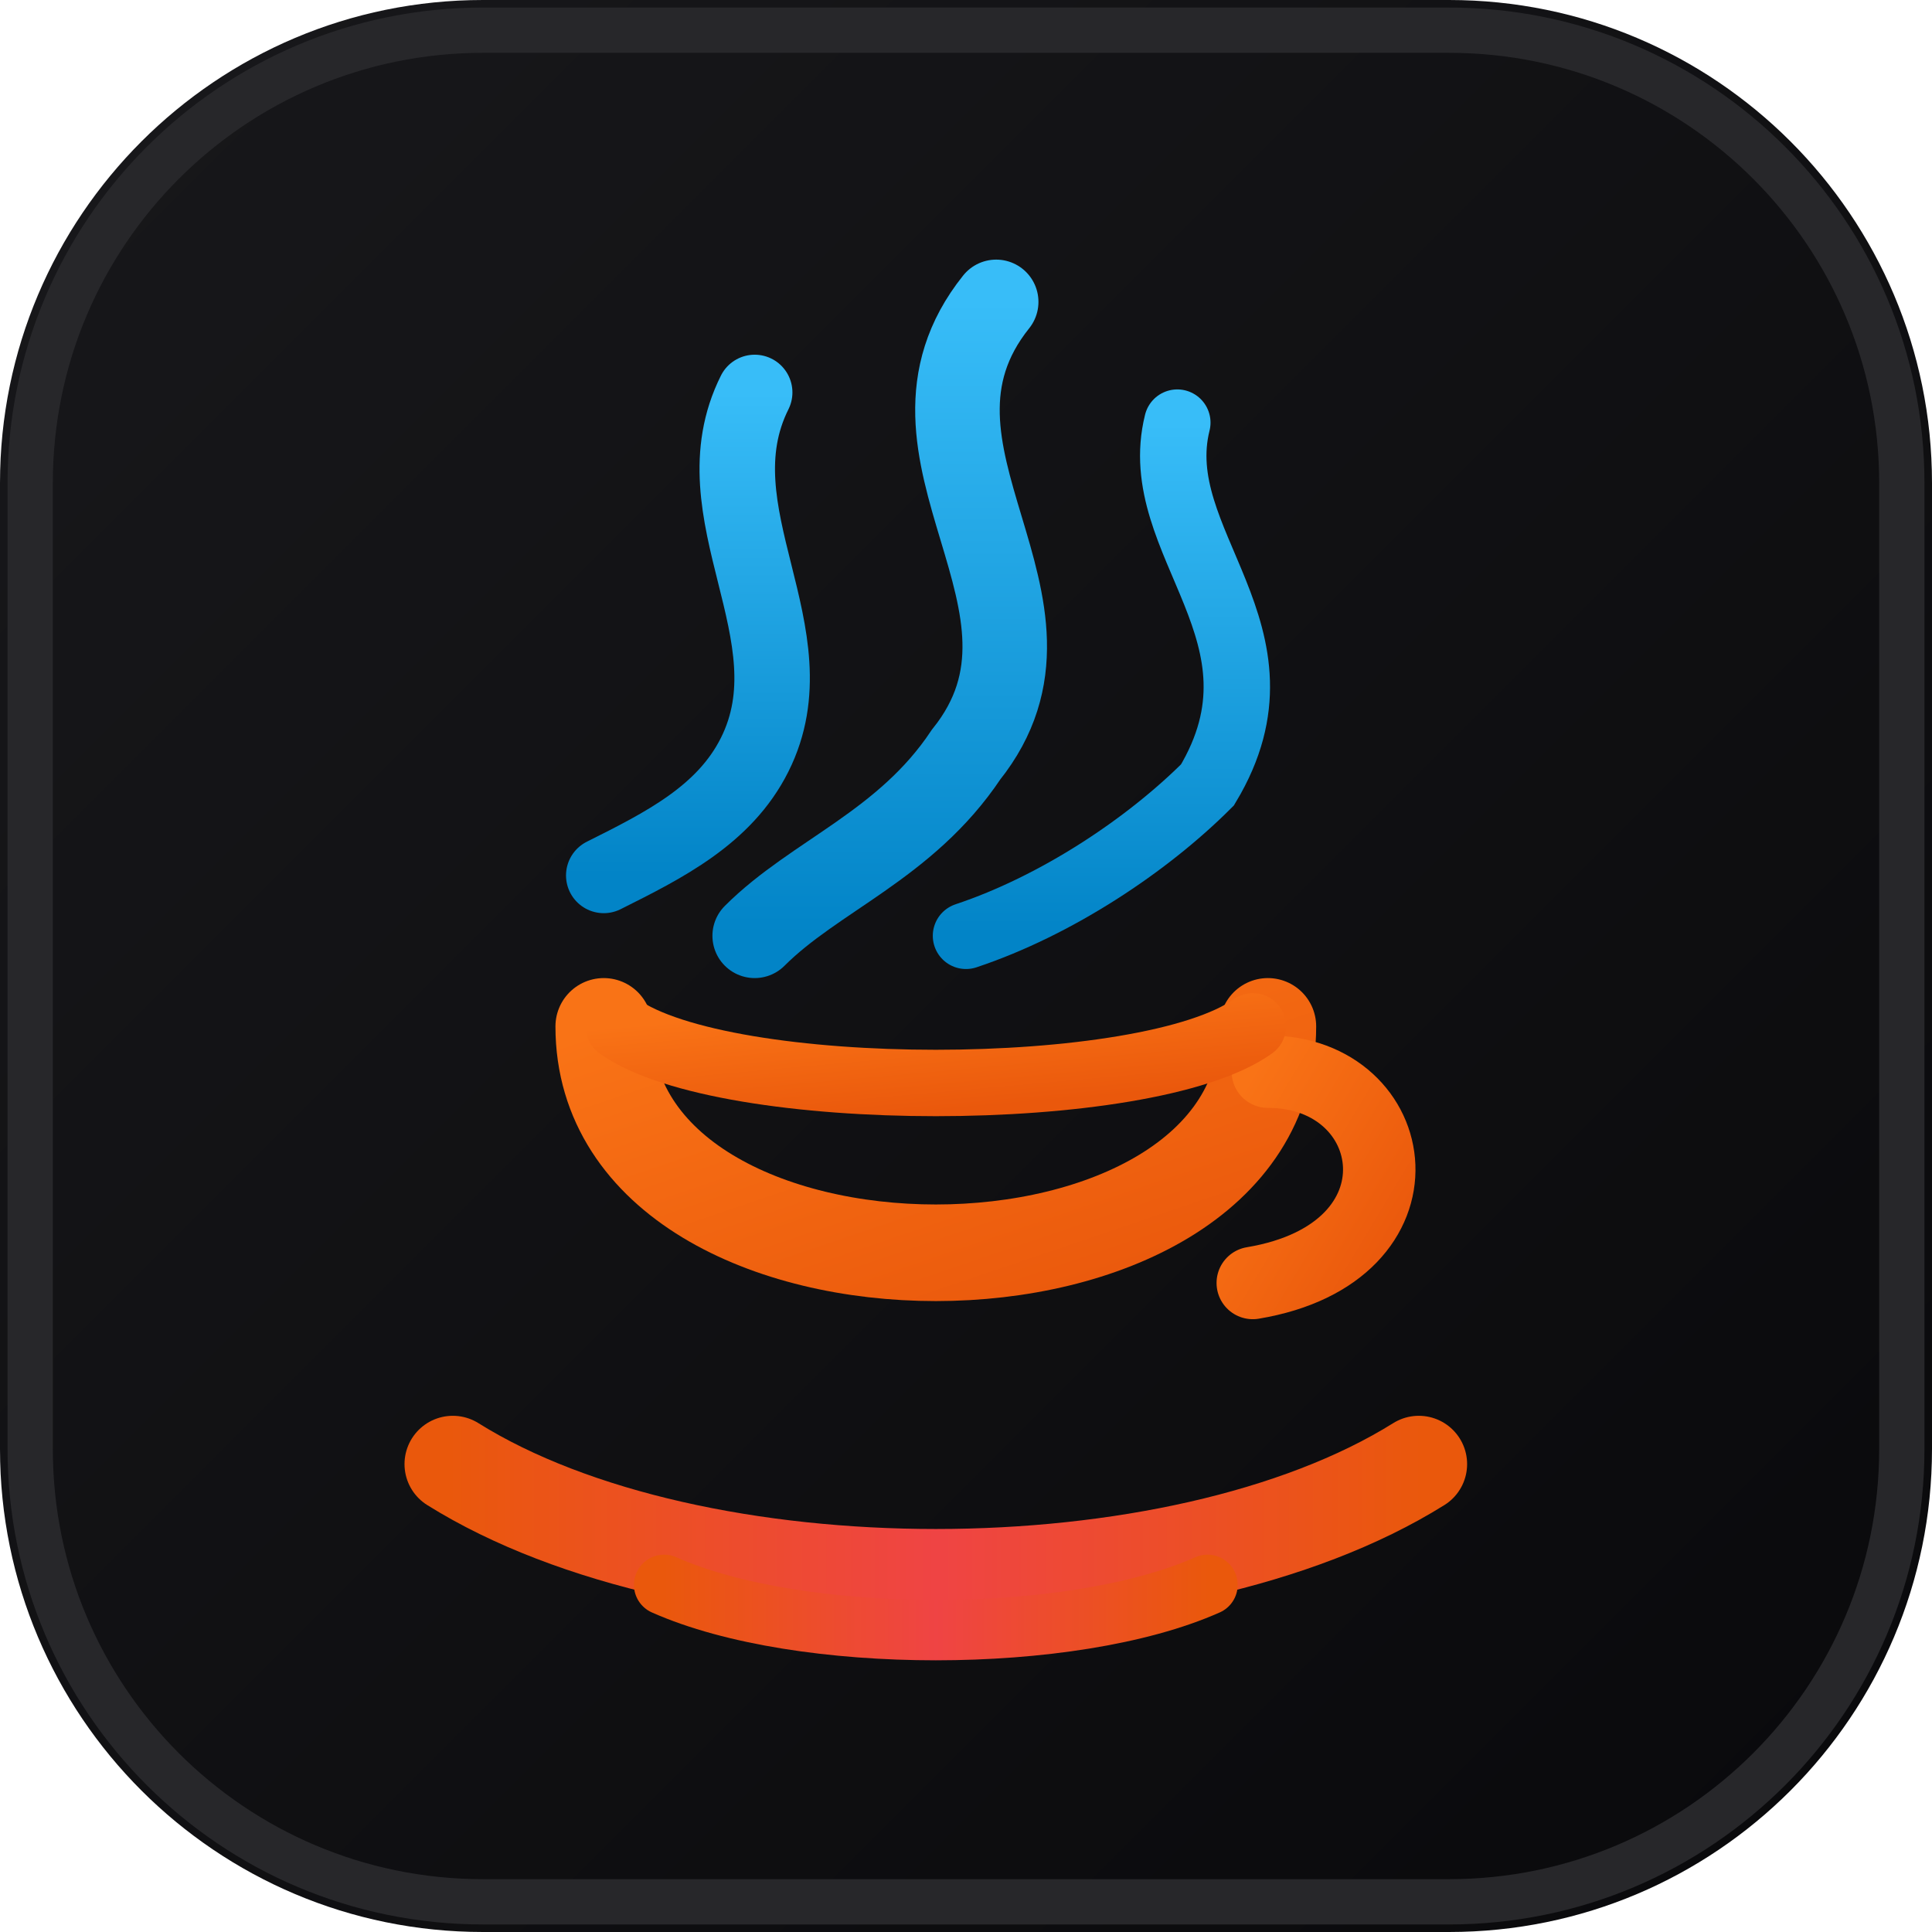
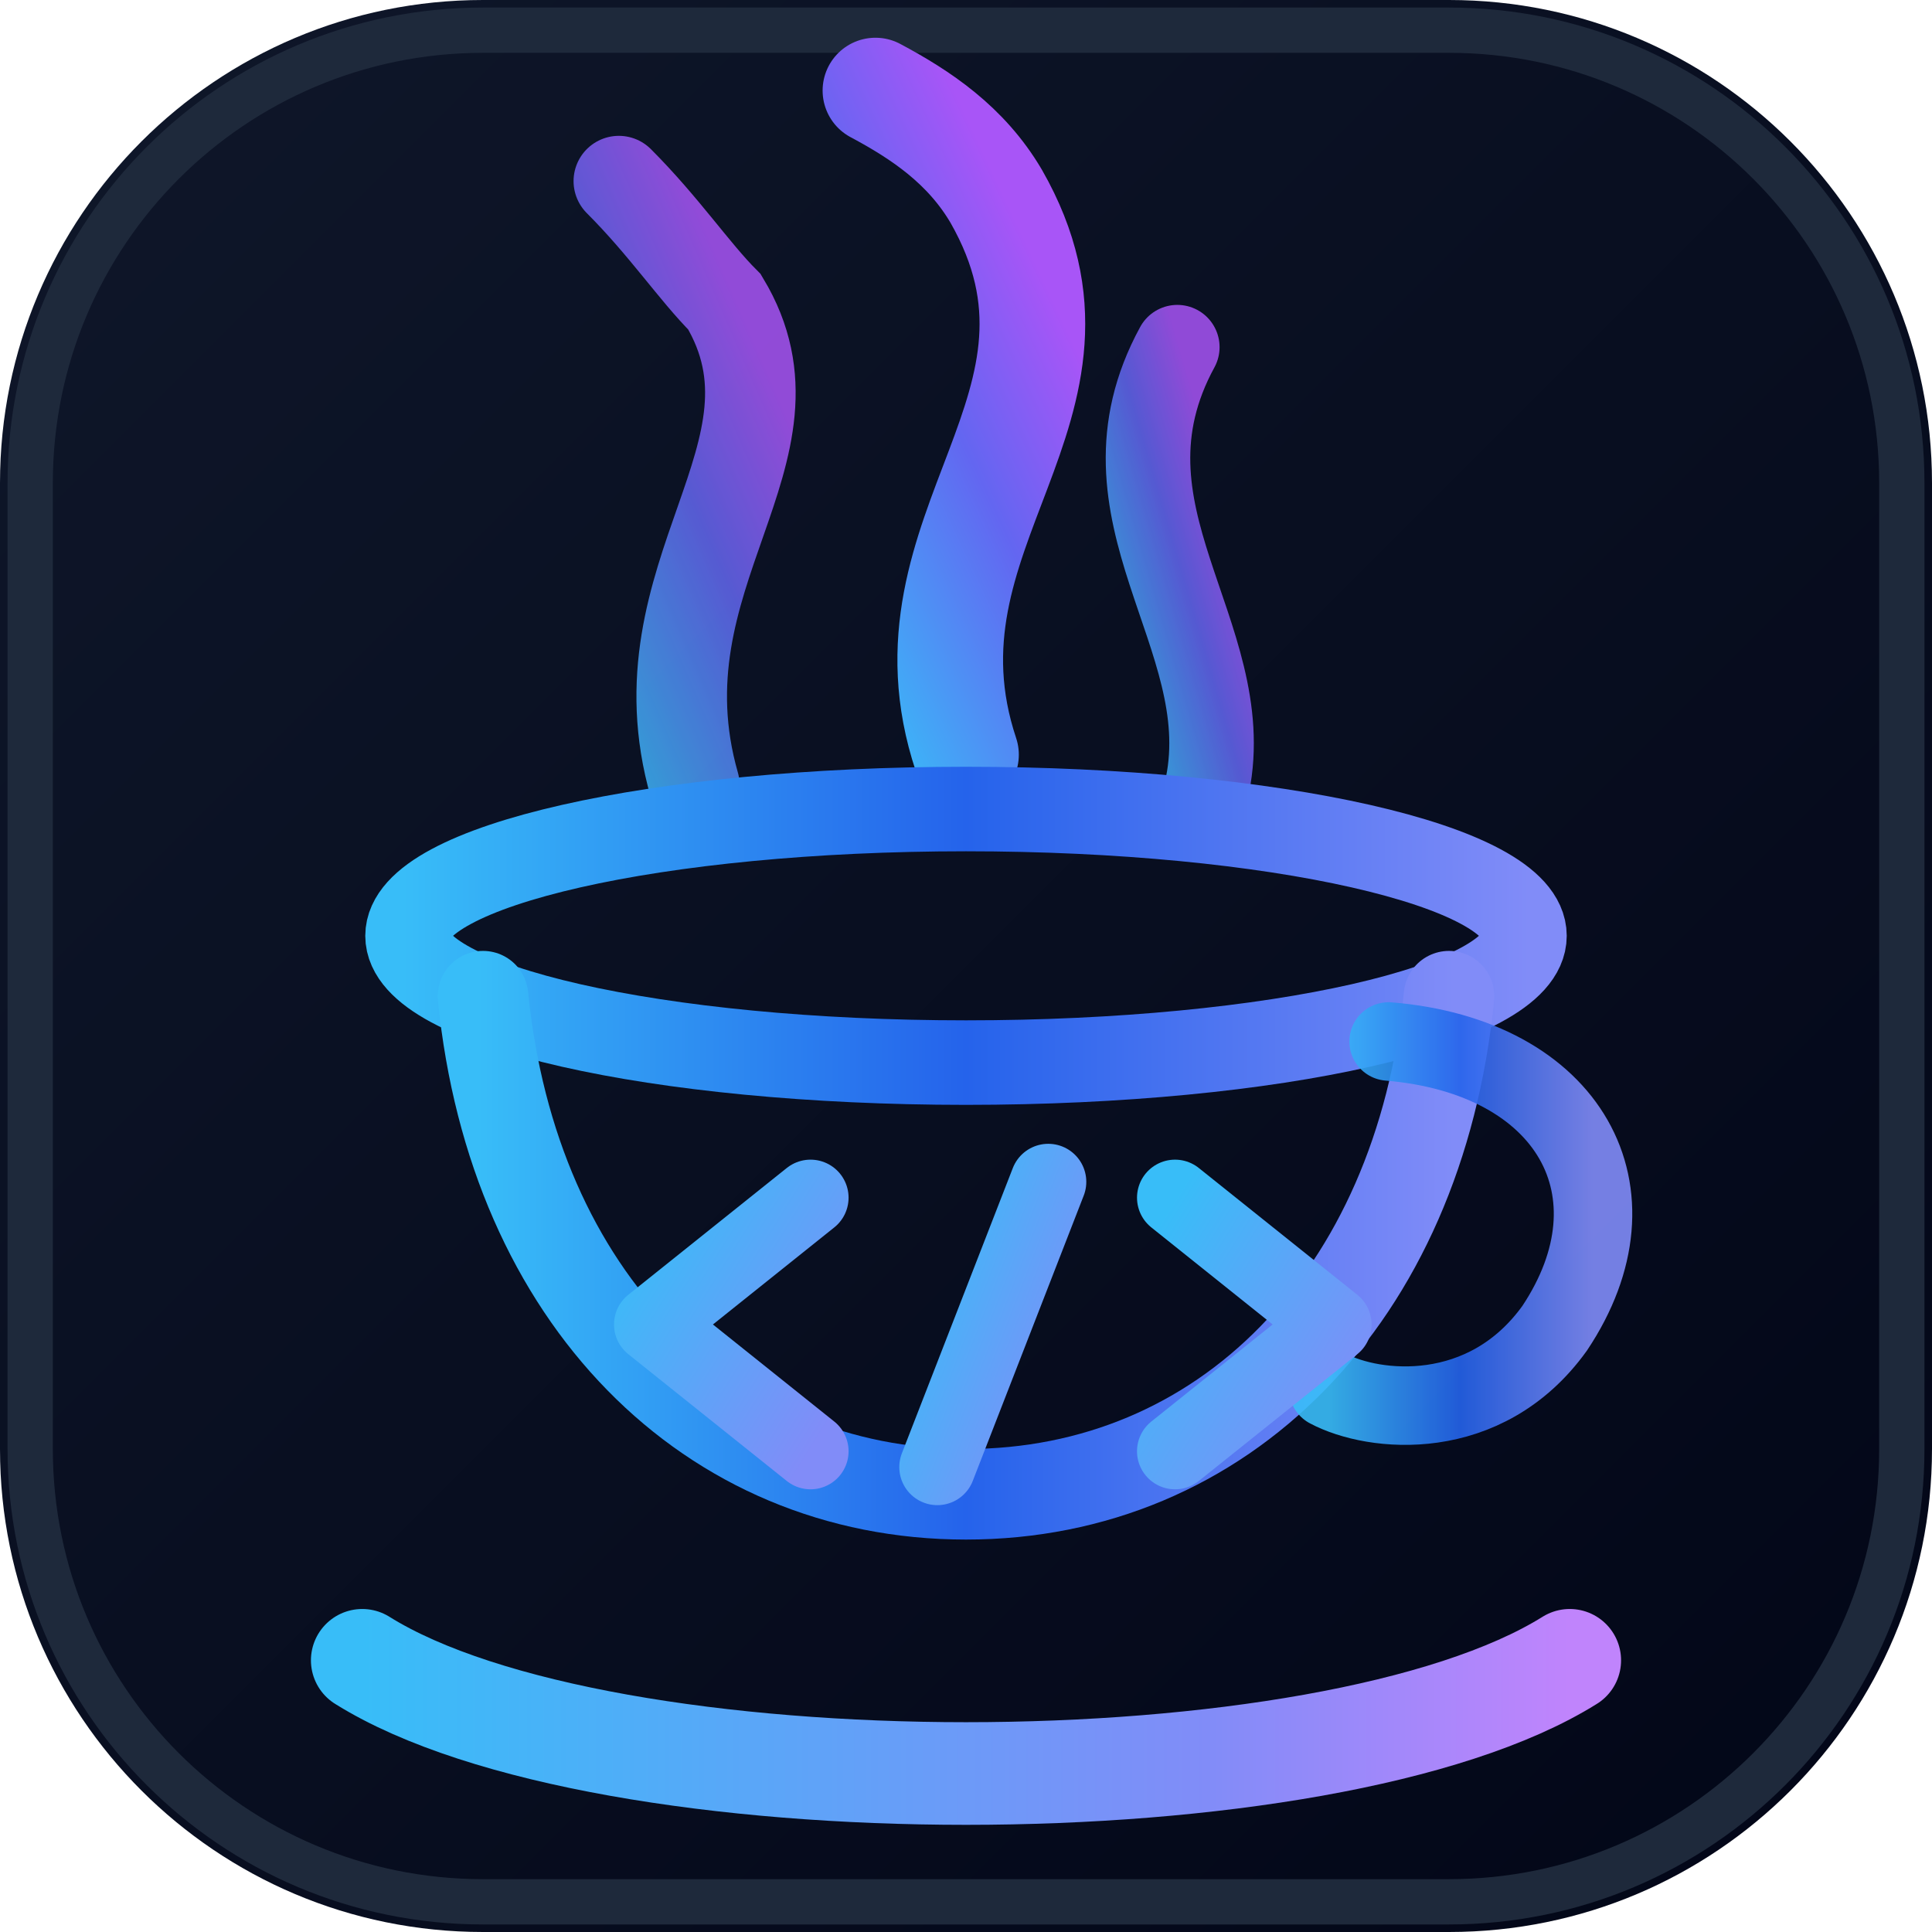
<svg xmlns="http://www.w3.org/2000/svg" viewBox="0 0 64 64" width="64" height="64" fill="none">
  <defs>
-     <linearGradient id="bgGrad" x1="0%" y1="0%" x2="100%" y2="100%">
-       <stop offset="0%" stop-color="#18181b" />
-       <stop offset="100%" stop-color="#09090b" />
+     <linearGradient id="favBg" x1="0%" y1="0%" x2="100%" y2="100%">
+       <stop offset="0%" stop-color="#0f172a" />
+       <stop offset="100%" stop-color="#020617" />
    </linearGradient>
-     <linearGradient id="steamBlue" x1="0%" y1="0%" x2="0%" y2="100%">
+     <linearGradient id="favSteam" x1="0%" y1="100%" x2="50%" y2="0%">
      <stop offset="0%" stop-color="#38bdf8" />
-       <stop offset="100%" stop-color="#0284c7" />
+       <stop offset="60%" stop-color="#6366f1" />
+       <stop offset="100%" stop-color="#a855f7" />
    </linearGradient>
-     <linearGradient id="cupOrange" x1="0%" y1="0%" x2="100%" y2="100%">
-       <stop offset="0%" stop-color="#f97316" />
-       <stop offset="100%" stop-color="#ea580c" />
+     <linearGradient id="favRim" x1="0%" y1="0%" x2="100%" y2="0%">
+       <stop offset="0%" stop-color="#38bdf8" />
+       <stop offset="50%" stop-color="#2563eb" />
+       <stop offset="100%" stop-color="#818cf8" />
    </linearGradient>
-     <linearGradient id="saucerRed" x1="0%" y1="0%" x2="100%" y2="0%">
-       <stop offset="0%" stop-color="#ea580c" />
-       <stop offset="50%" stop-color="#ef4444" />
-       <stop offset="100%" stop-color="#ea580c" />
+     <linearGradient id="favSaucer" x1="0%" y1="0%" x2="100%" y2="0%">
+       <stop offset="0%" stop-color="#38bdf8" />
+       <stop offset="70%" stop-color="#818cf8" />
+       <stop offset="100%" stop-color="#c084fc" />
+     </linearGradient>
+     <linearGradient id="favCode" x1="0%" y1="0%" x2="100%" y2="100%">
+       <stop offset="0%" stop-color="#38bdf8" />
+       <stop offset="100%" stop-color="#818cf8" />
    </linearGradient>
  </defs>
-   <rect width="64" height="64" rx="16" fill="url(#bgGrad)" />
-   <rect width="62" height="62" x="1" y="1" rx="15" stroke="#27272a" stroke-width="1.5" />
-   <path d="M25 13 C23 17, 27 21, 25 25 C24 27, 22 28, 20 29" stroke="url(#steamBlue)" stroke-width="2.5" stroke-linecap="round" fill="none" />
-   <path d="M33 10 C29 15, 36 20, 32 25 C30 28, 27 29, 25 31" stroke="url(#steamBlue)" stroke-width="2.8" stroke-linecap="round" fill="none" />
-   <path d="M39 14 C38 18, 43 21, 40 26 C38 28, 35 30, 32 31" stroke="url(#steamBlue)" stroke-width="2.2" stroke-linecap="round" fill="none" />
-   <path d="M20 34 C20 44, 42 44, 42 34" stroke="url(#cupOrange)" stroke-width="3.2" stroke-linecap="round" fill="none" />
-   <path d="M42 35.5 C46.5 35.5, 47.5 41.5, 41.5 42.5" stroke="url(#cupOrange)" stroke-width="2.4" stroke-linecap="round" fill="none" />
-   <path d="M20.5 34 C24 36.5, 38 36.5, 41.5 34" stroke="url(#cupOrange)" stroke-width="2.2" stroke-linecap="round" fill="none" />
-   <path d="M15 48.5 C23 53.5, 39 53.5, 47 48.5" stroke="url(#saucerRed)" stroke-width="3.2" stroke-linecap="round" fill="none" />
-   <path d="M22 52.5 C26.5 54.5, 35.5 54.5, 40 52.5" stroke="url(#saucerRed)" stroke-width="2" stroke-linecap="round" fill="none" />
+   <rect width="64" height="64" rx="16" fill="url(#favBg)" />
+   <rect width="62" height="62" x="1" y="1" rx="15" stroke="#1e293b" stroke-width="1.5" />
+   <path d="M23 26 C21 19, 27 15, 24 10 C23 9, 22 7.5, 20.5 6" stroke="url(#favSteam)" stroke-width="3" stroke-linecap="round" fill="none" opacity="0.85" />
+   <path d="M32 25 C29.5 17.5, 37 13.5, 33 6.5 C32 4.8, 30.5 3.8, 29 3" stroke="url(#favSteam)" stroke-width="3.5" stroke-linecap="round" fill="none" />
+   <path d="M40 26 C41 21, 36 17, 39 11.5" stroke="url(#favSteam)" stroke-width="2.8" stroke-linecap="round" fill="none" opacity="0.85" />
+   <ellipse cx="32" cy="31" rx="18.5" ry="4.2" stroke="url(#favRim)" stroke-width="2.8" fill="none" />
+   <path d="M16 33 C17 43, 23.5 49.5, 32 49.5 C40.5 49.5, 47 43, 48 33" stroke="url(#favRim)" stroke-width="3" stroke-linecap="round" fill="none" />
+   <path d="M46 34.5 C52 35, 54.5 39.5, 51.5 44 C49.2 47.2, 45.5 46.8, 44 46" stroke="url(#favRim)" stroke-width="2.6" stroke-linecap="round" fill="none" opacity="0.9" />
+   <g transform="translate(19.5, 36) scale(1.05)">
+     <path d="M7 3.5 L2 7.5 L7 11.5" stroke="url(#favCode)" stroke-width="2.4" stroke-linecap="round" stroke-linejoin="round" />
+     <path d="M14.5 3 L11 12" stroke="url(#favCode)" stroke-width="2.4" stroke-linecap="round" />
+     <path d="M18.5 3.5 L23.5 7.5 L18.5 11.5" stroke="url(#favCode)" stroke-width="2.4" stroke-linecap="round" stroke-linejoin="round" />
+   </g>
+   <path d="M12 55 C20 60, 44 60, 52 55" stroke="url(#favSaucer)" stroke-width="3.4" stroke-linecap="round" fill="none" />
</svg>
